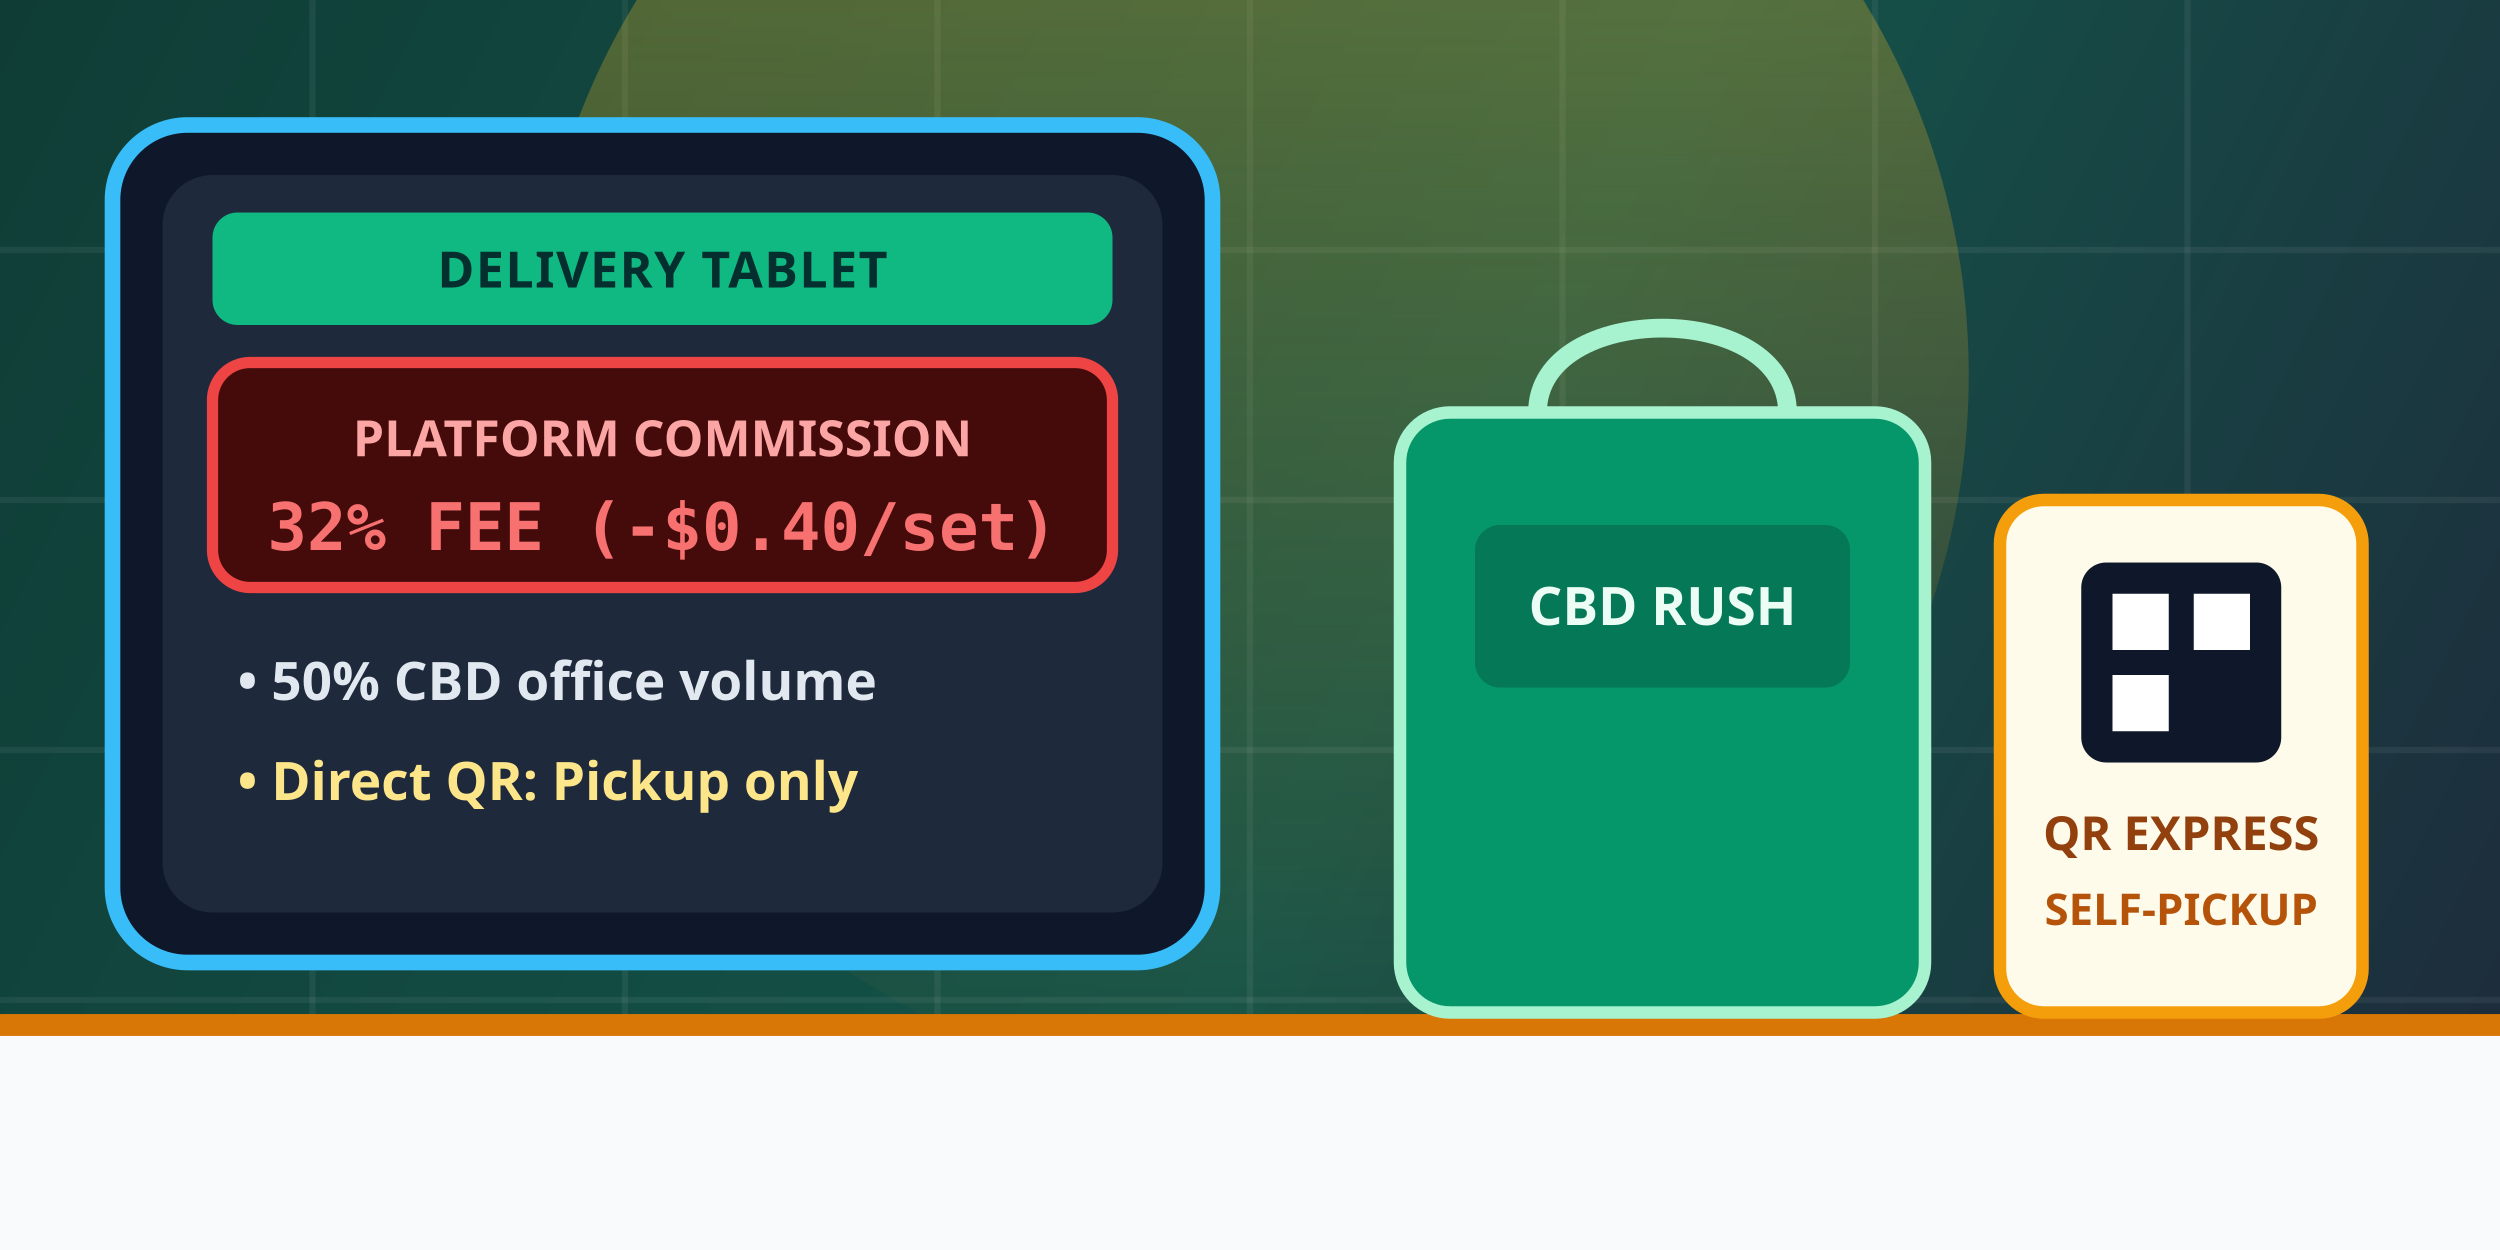
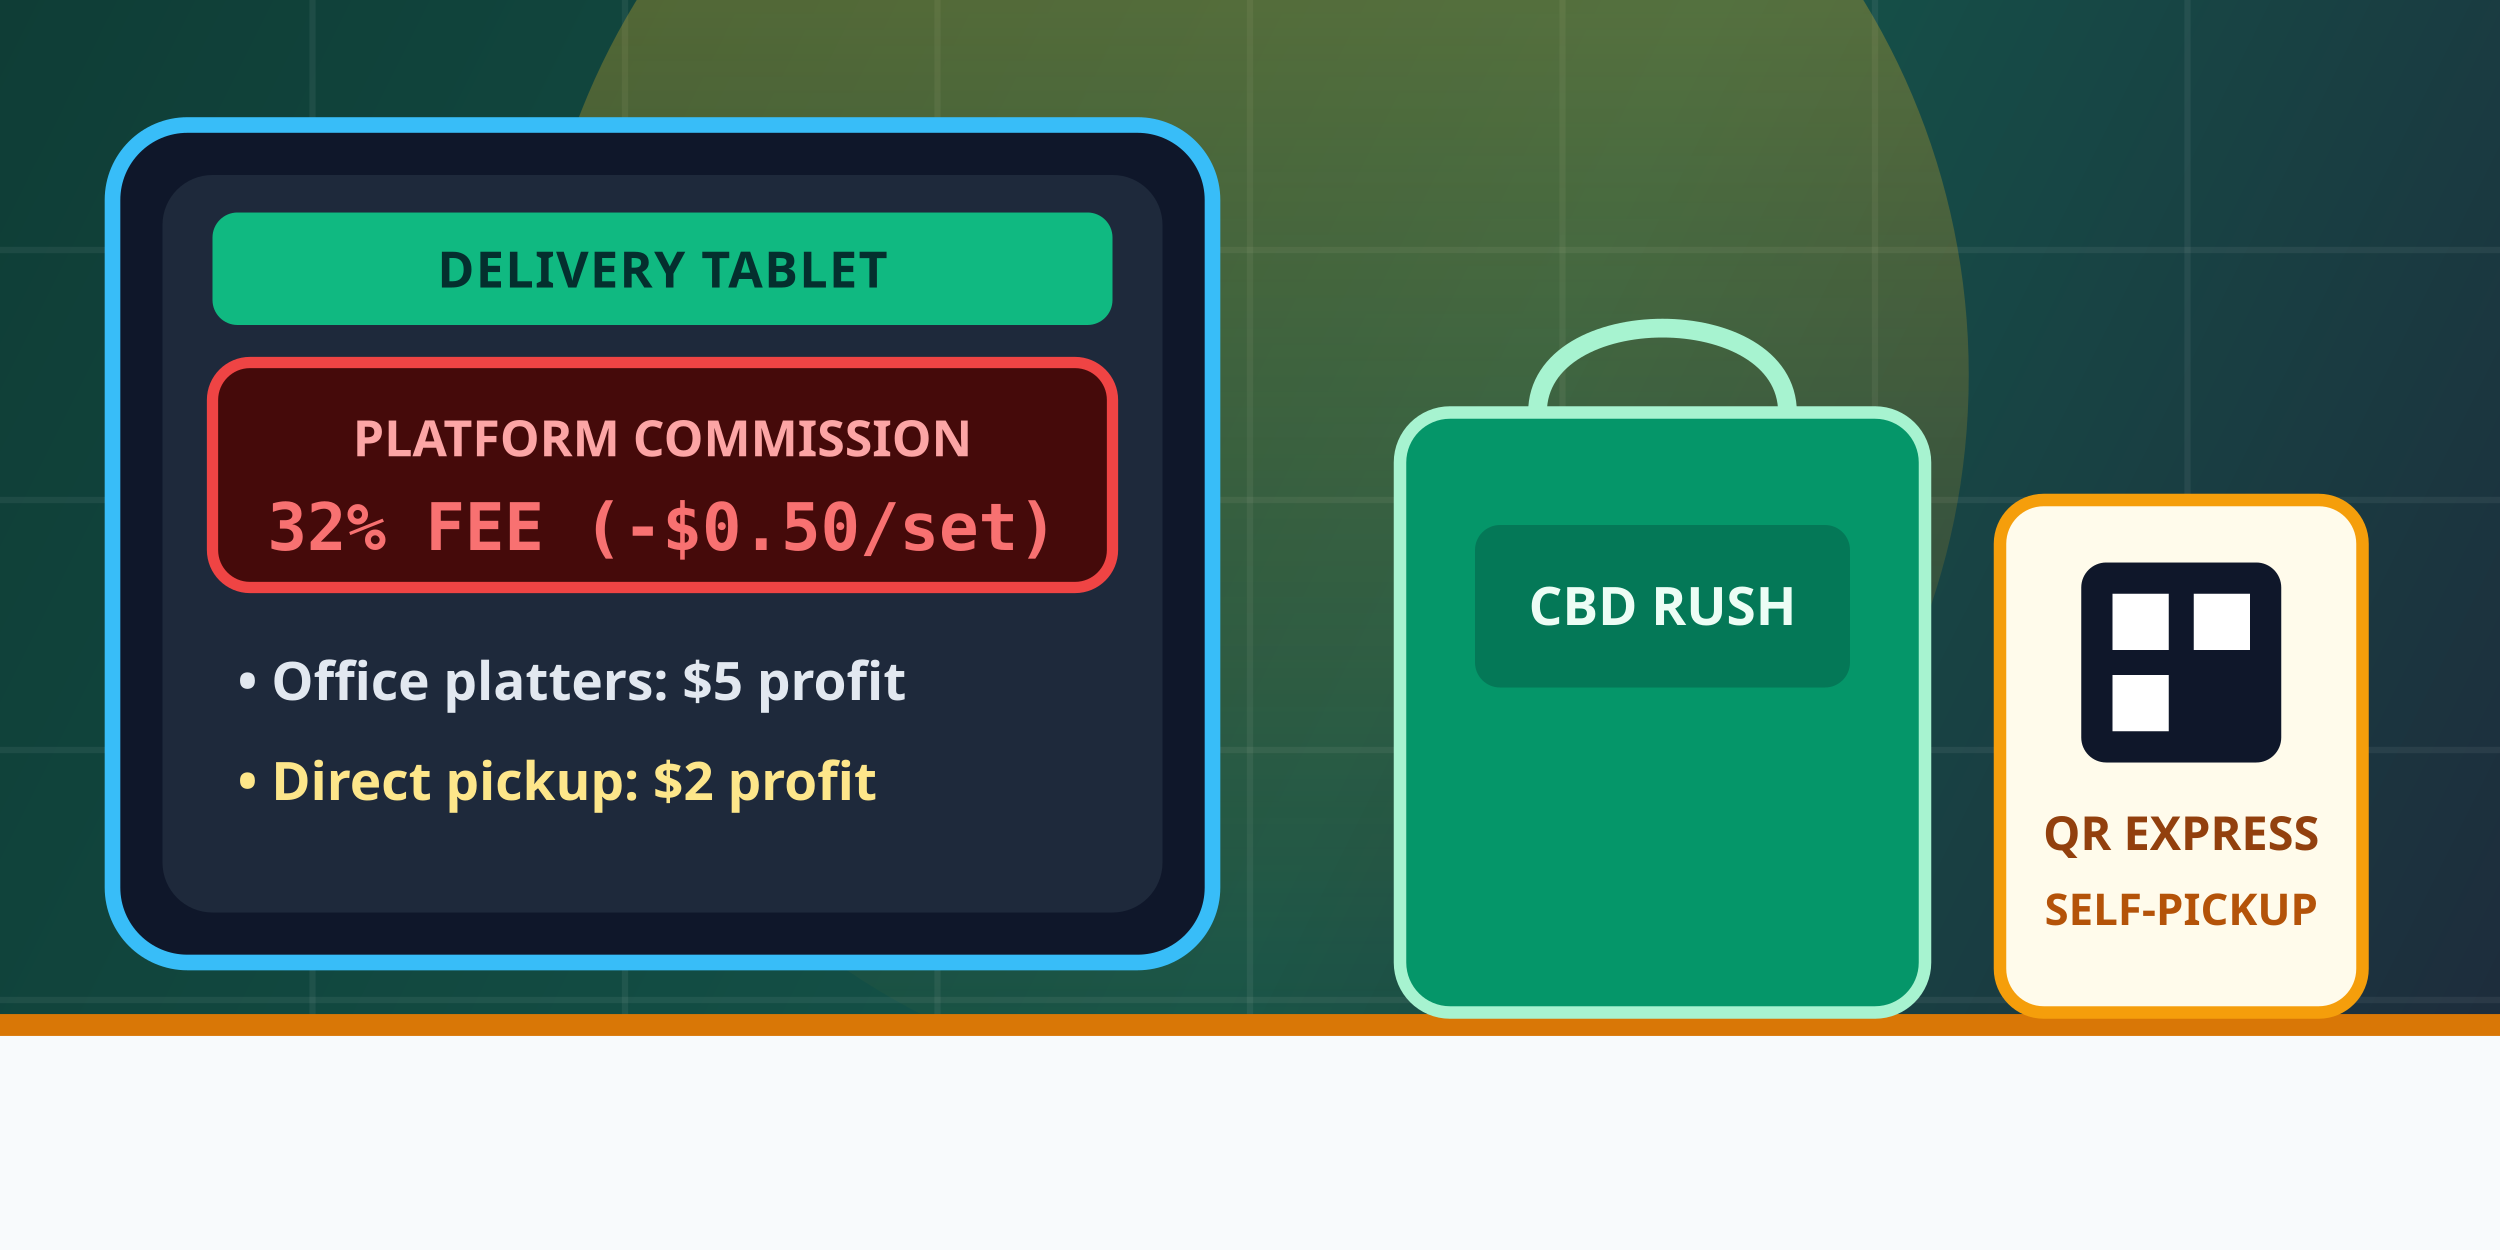
<svg xmlns="http://www.w3.org/2000/svg" viewBox="0 0 400 200" fill="none">
  <style>
    @keyframes feePulse {
      0%, 100% { stroke-opacity: 0.75; }
      50% { stroke-opacity: 1; }
    }
    .fee-pill { animation: feePulse 2.1s ease-in-out infinite; }
  </style>
  <defs>
    <linearGradient id="bgDelivery" x1="0" y1="0" x2="400" y2="200" gradientUnits="userSpaceOnUse">
      <stop offset="0%" stop-color="#0f3d36" />
      <stop offset="55%" stop-color="#145349" />
      <stop offset="100%" stop-color="#1e293b" />
    </linearGradient>
    <linearGradient id="sunGlowDel" x1="200" y1="0" x2="200" y2="180" gradientUnits="userSpaceOnUse">
      <stop offset="0%" stop-color="#fbbf24" stop-opacity="0.28" />
      <stop offset="100%" stop-color="#f59e0b" stop-opacity="0" />
    </linearGradient>
  </defs>
  <rect width="400" height="200" fill="url(#bgDelivery)" />
  <g stroke="#ffffff" stroke-opacity="0.06" stroke-width="1">
    <line x1="0" y1="40" x2="400" y2="40" />
    <line x1="0" y1="80" x2="400" y2="80" />
    <line x1="0" y1="120" x2="400" y2="120" />
    <line x1="0" y1="160" x2="400" y2="160" />
    <line x1="50" y1="0" x2="50" y2="200" />
    <line x1="100" y1="0" x2="100" y2="200" />
    <line x1="150" y1="0" x2="150" y2="200" />
    <line x1="200" y1="0" x2="200" y2="200" />
    <line x1="250" y1="0" x2="250" y2="200" />
    <line x1="300" y1="0" x2="300" y2="200" />
    <line x1="350" y1="0" x2="350" y2="200" />
  </g>
  <circle cx="200" cy="60" r="115" fill="url(#sunGlowDel)" />
  <rect x="0" y="164" width="400" height="36" fill="#f8fafc" />
  <path d="M0 164 H400" stroke="#d97706" stroke-width="3.5" />
  <g transform="translate(18, 20)">
    <rect x="0" y="0" width="176" height="134" rx="12" fill="#0f172a" stroke="#38bdf8" stroke-width="2.5" />
    <rect x="8" y="8" width="160" height="118" rx="8" fill="#1e293b" />
    <rect x="16" y="14" width="144" height="18" rx="4" fill="#10b981" />
    <text x="88" y="26" text-anchor="middle" fill="#042f2e" font-family="system-ui, sans-serif" font-size="8" font-weight="900" letter-spacing="0.03em">DELIVERY TABLET</text>
    <g class="fee-pill">
      <rect x="16" y="38" width="144" height="36" rx="6" fill="#450a0a" stroke="#ef4444" stroke-width="1.8" />
      <text x="88" y="53" text-anchor="middle" fill="#fca5a5" font-family="system-ui, sans-serif" font-size="8" font-weight="800">PLATFORM COMMISSION</text>
-       <text x="88" y="68" text-anchor="middle" fill="#f87171" font-family="monospace" font-size="10.5" font-weight="900">32% FEE (-$0.40/set)</text>
+       <text x="88" y="68" text-anchor="middle" fill="#f87171" font-family="monospace" font-size="10.5" font-weight="900">32% FEE (-$0.50/set)</text>
    </g>
-     <text x="20" y="92" fill="#e2e8f0" font-family="system-ui, sans-serif" font-size="8.5" font-weight="700">• 50% CBD office volume</text>
-     <text x="20" y="108" fill="#fde68a" font-family="system-ui, sans-serif" font-size="8.5" font-weight="700">• Direct QR: Pickup only</text>
+     <text x="20" y="92" fill="#e2e8f0" font-family="system-ui, sans-serif" font-size="8.5" font-weight="700">• Office platters: $5 profit</text>
+     <text x="20" y="108" fill="#fde68a" font-family="system-ui, sans-serif" font-size="8.5" font-weight="700">• Direct pickup: $2 profit</text>
  </g>
  <g transform="translate(212, 34)">
    <rect x="12" y="32" width="84" height="96" rx="8" fill="#059669" stroke="#a7f3d0" stroke-width="2" />
    <path d="M34 32 C34 14, 74 14, 74 32" stroke="#a7f3d0" stroke-width="3" fill="none" />
    <rect x="24" y="50" width="60" height="26" rx="4" fill="#047857" />
    <text x="54" y="66" text-anchor="middle" fill="#ecfdf5" font-family="system-ui, sans-serif" font-size="8.5" font-weight="900">CBD RUSH</text>
    <rect x="108" y="46" width="58" height="82" rx="7" fill="#fffbeb" stroke="#f59e0b" stroke-width="2" />
    <rect x="121" y="56" width="32" height="32" rx="4" fill="#0f172a" />
    <rect x="126" y="61" width="9" height="9" fill="#ffffff" />
    <rect x="139" y="61" width="9" height="9" fill="#ffffff" />
    <rect x="126" y="74" width="9" height="9" fill="#ffffff" />
    <text x="137" y="102" text-anchor="middle" fill="#92400e" font-family="system-ui, sans-serif" font-size="7.5" font-weight="900">QR EXPRESS</text>
    <text x="137" y="114" text-anchor="middle" fill="#b45309" font-family="system-ui, sans-serif" font-size="7" font-weight="700">SELF-PICKUP</text>
  </g>
</svg>
